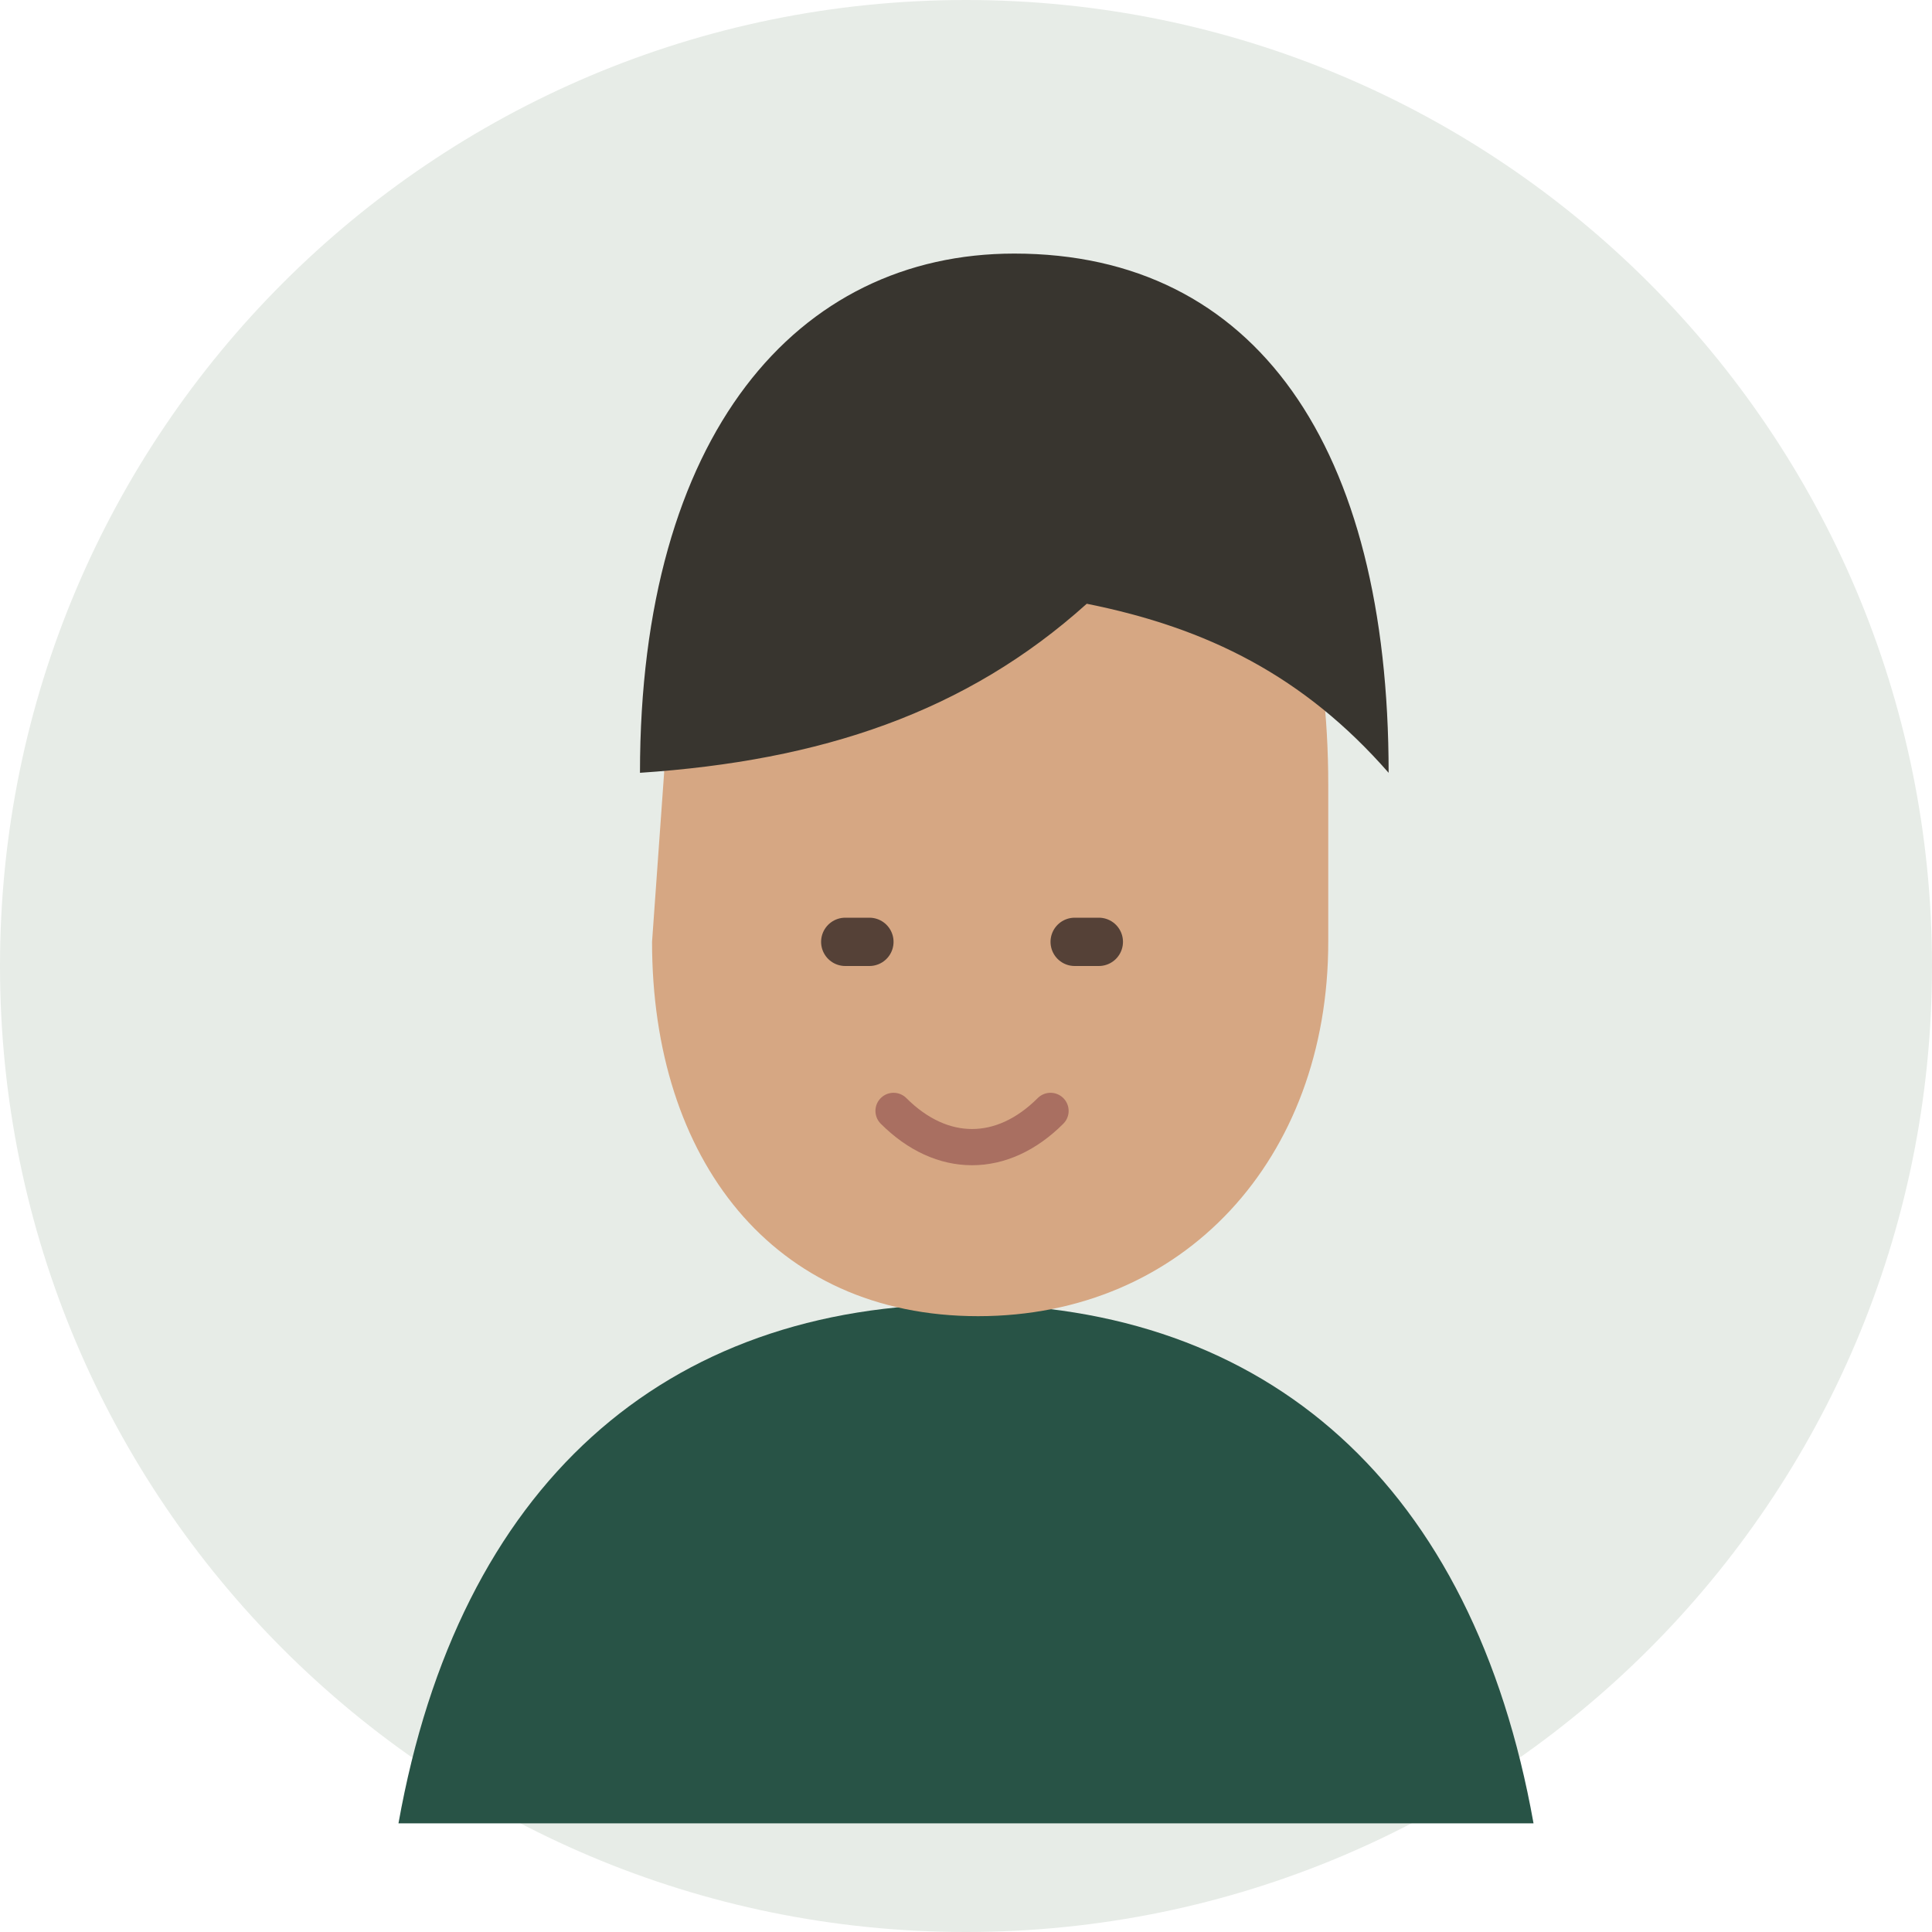
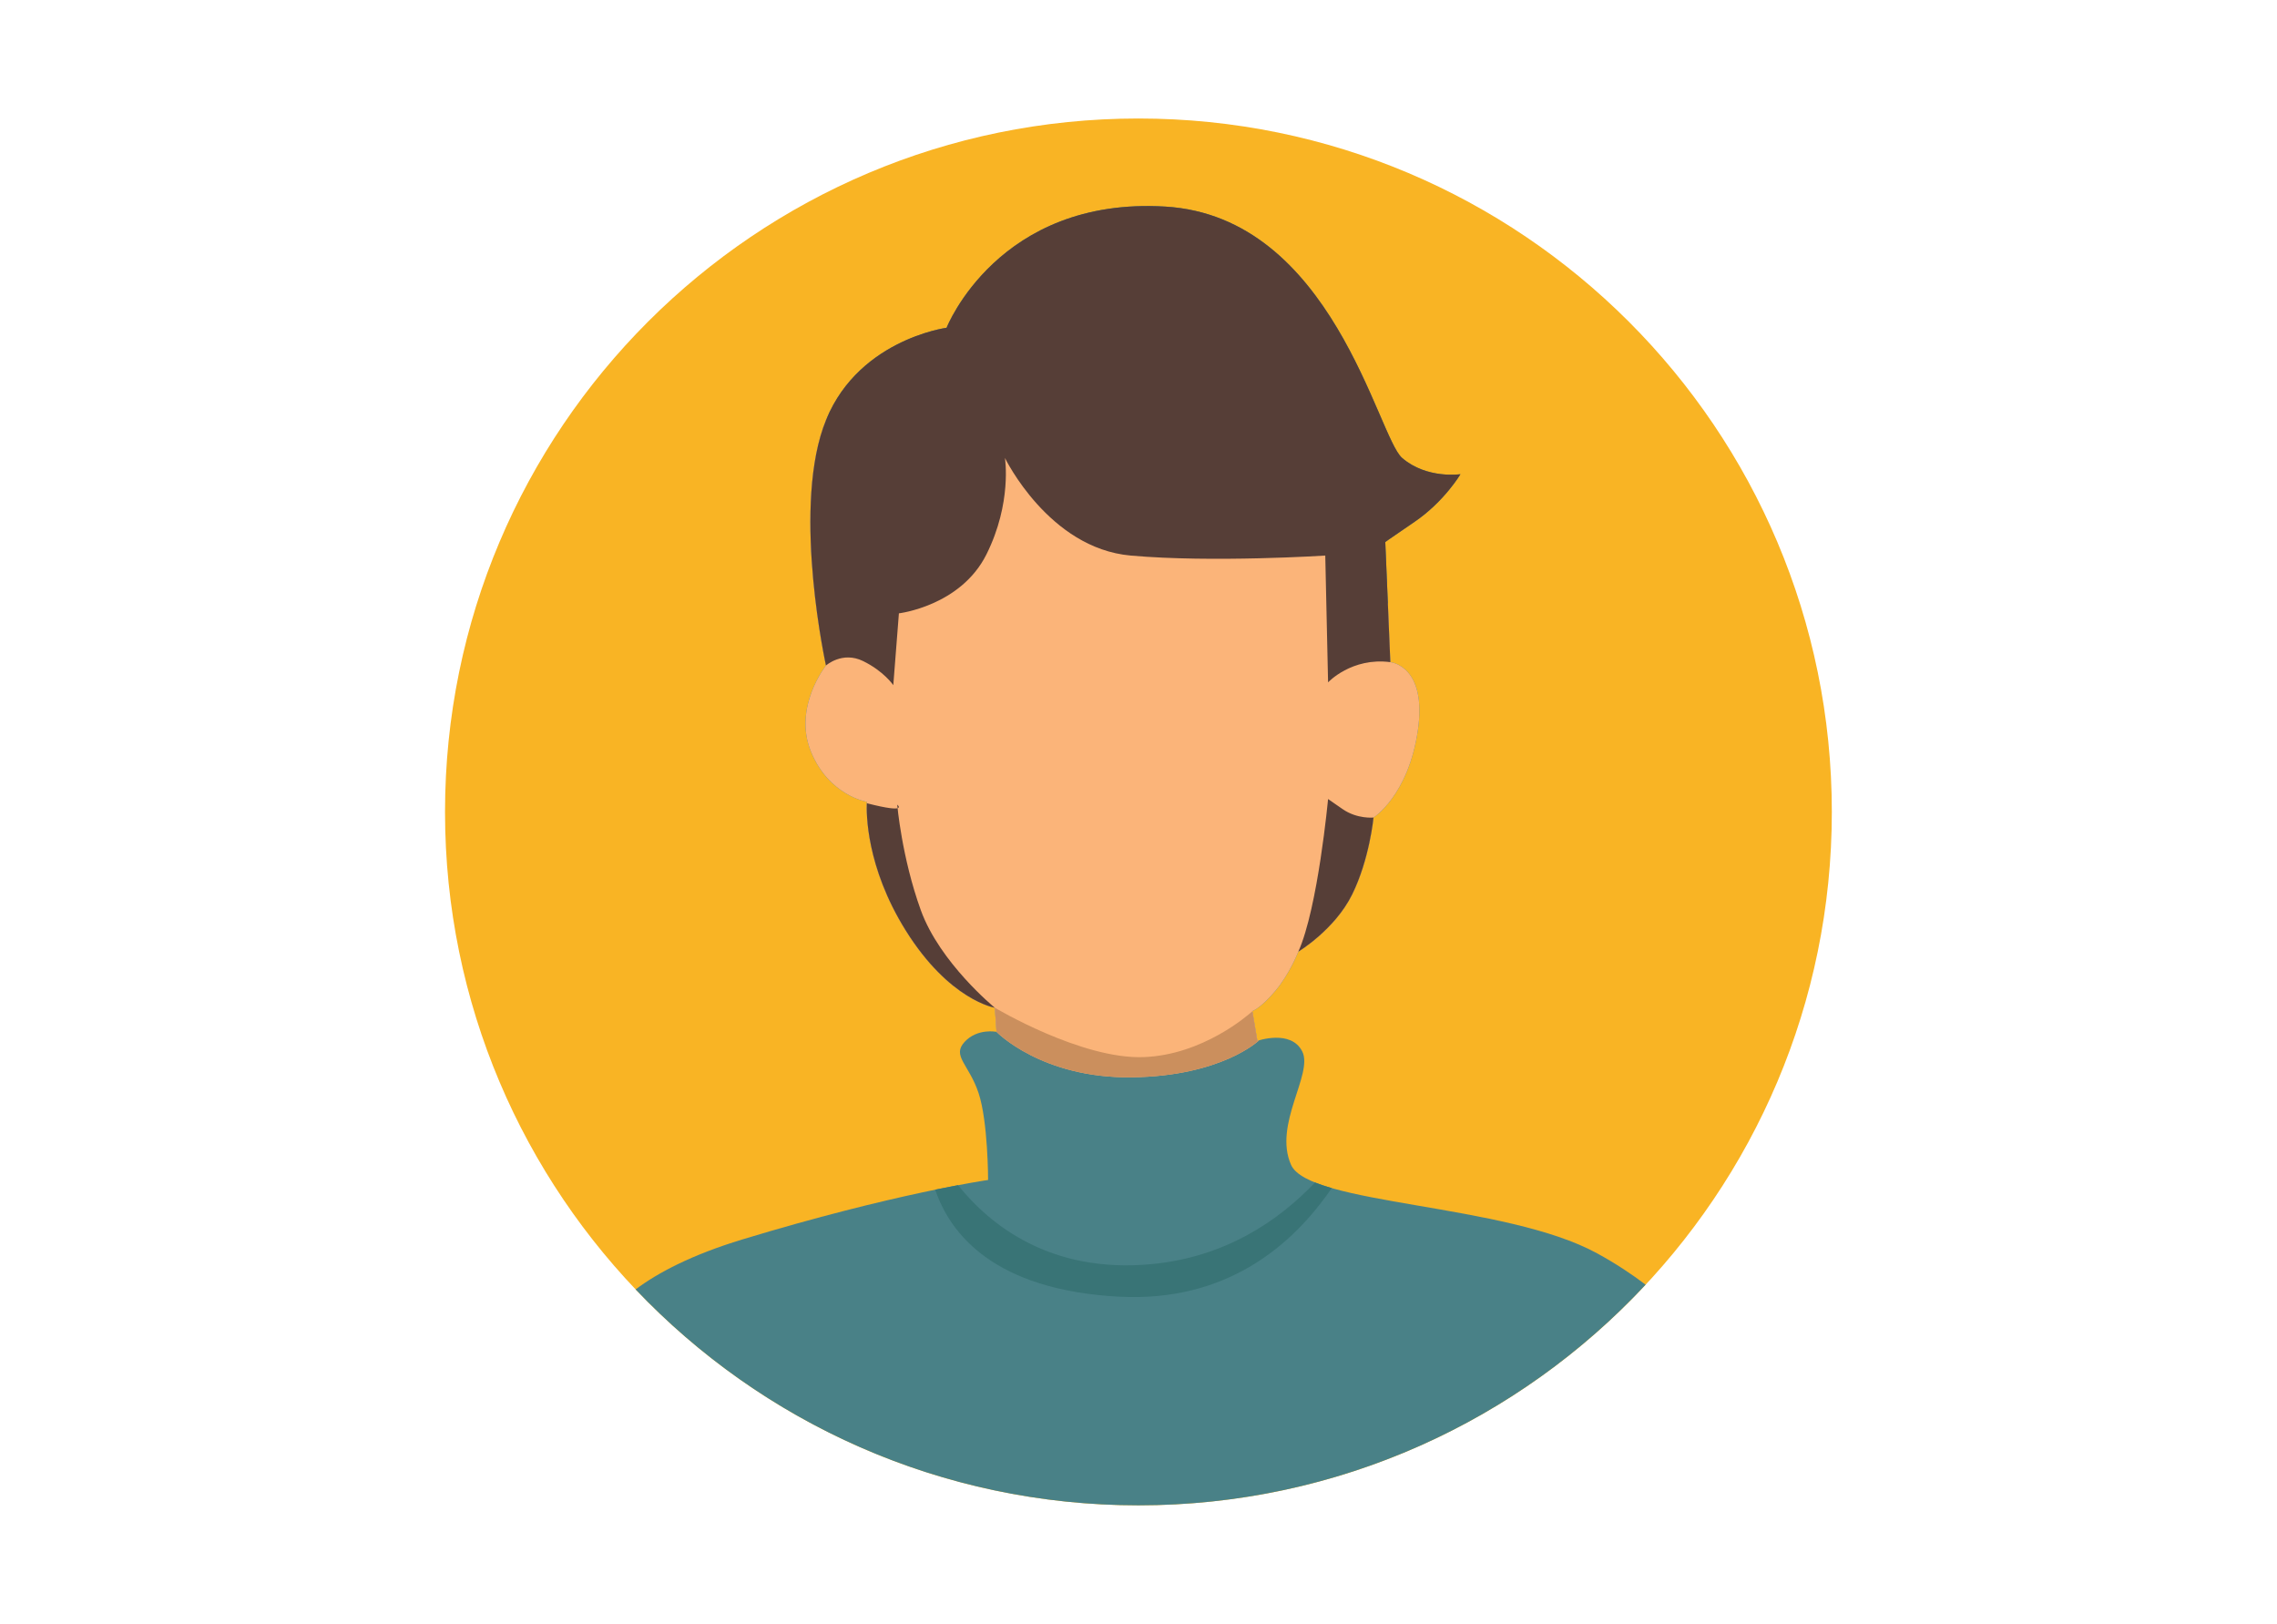
- <svg xmlns="http://www.w3.org/2000/svg" viewBox="0 0 160 160">
-   <circle cx="80" cy="80" r="80" fill="#e7ece7" />
-   <path d="M33 151c5-28 22-43 47-43s42 15 47 43" fill="#285346" />
-   <path d="M55 64c0-23 11-37 27-37 18 0 28 15 28 38v13c0 18-12 31-29 31S54 96 54 78z" fill="#d6a783" />
-   <path d="M53 64c0-28 13-43 31-43 20 0 31 16 31 43-7-8-15-12-25-14-10 9-22 13-37 14z" fill="#38352f" />
-   <path d="M70 78h2m17 0h2" stroke="#554137" stroke-width="4" stroke-linecap="round" />
-   <path d="M74 92c4 4 9 4 13 0" fill="none" stroke="#a96f61" stroke-width="3" stroke-linecap="round" />
+ <svg xmlns="http://www.w3.org/2000/svg" width="4713" height="3361" viewBox="0 0 4713 3361">
+   <path fill-rule="evenodd" fill="rgb(97.656%, 70.506%, 14.11%)" fill-opacity="1" d="M 2356.352 245.262 C 3149 245.262 3791.57 887.828 3791.57 1680.48 C 3791.57 2473.137 3149 3115.711 2356.352 3115.711 C 1563.699 3115.711 921.121 2473.137 921.121 1680.48 C 921.121 887.828 1563.699 245.262 2356.352 245.262 " />
+   <path fill-rule="evenodd" fill="rgb(28.638%, 50.584%, 52.93%)" fill-opacity="1" d="M 3406.148 2659.008 C 3144.16 2939.961 2770.801 3115.711 2356.352 3115.711 C 1946.68 3115.711 1577.129 2944.055 1315.629 2668.766 C 1362.078 2633.934 1431.801 2597.184 1536.59 2565.359 C 1850.109 2470.141 2045.191 2442.273 2045.191 2442.273 C 2045.191 2442.273 2045.191 2321.512 2025.449 2262.289 C 2005.711 2203.07 1969.711 2185.648 1996.422 2156.621 C 2023.129 2127.59 2062.609 2135.719 2062.609 2135.719 L 2059.121 2085.789 C 2059.121 2085.789 1965.07 2070.691 1874.488 1925.539 C 1783.922 1780.391 1794.371 1659.629 1794.371 1659.629 C 1794.371 1659.629 1715.41 1646.859 1678.25 1555.121 C 1641.09 1463.391 1709.602 1377.461 1709.602 1377.461 C 1709.602 1377.461 1641.078 1066.262 1703.789 885.121 C 1766.5 703.969 1959.25 678.422 1959.25 678.422 C 1959.25 678.422 2066.078 406.699 2412.121 427.609 C 2758.148 448.512 2851.051 903.699 2902.141 947.82 C 2953.23 991.949 3022.91 981.5 3022.91 981.5 C 3022.91 981.5 2989.23 1038.391 2927.691 1080.199 C 2866.148 1122 2867.309 1122 2867.309 1122 L 2877.762 1370.488 C 2877.762 1370.488 2954.41 1377.461 2934.672 1512.16 C 2914.922 1646.859 2842.93 1692.141 2842.93 1692.141 C 2842.93 1692.141 2834.809 1778.078 2798.809 1851.23 C 2762.809 1924.379 2687.34 1969.672 2687.34 1969.672 C 2687.34 1969.672 2669.922 2014.961 2639.73 2050.949 C 2609.539 2086.949 2592.121 2092.762 2592.121 2092.762 L 2602.57 2154.301 C 2602.57 2154.301 2672.25 2129.91 2695.48 2176.359 C 2718.699 2222.809 2635.09 2327.32 2672.25 2410.922 C 2709.41 2494.531 3115.828 2489.883 3306.262 2594.391 C 3344.551 2615.402 3377.66 2637.348 3406.148 2659.008 " />
+   <path fill-rule="evenodd" fill="rgb(22.339%, 45.483%, 46.263%)" fill-opacity="1" d="M 1935.711 2462.383 C 1953.539 2458.711 1969.34 2455.609 1983 2453.027 C 2049.41 2535.766 2174.441 2636.078 2383.121 2616.473 C 2536.102 2602.102 2646.379 2526.906 2721.852 2447.48 C 2732.141 2451.586 2743.75 2455.43 2756.449 2459.078 C 2676.172 2576.824 2539.129 2695.832 2315.77 2683.824 C 2057.012 2669.91 1966.621 2553.504 1935.711 2462.383 " />
+   <path fill-rule="evenodd" fill="rgb(98.438%, 70.506%, 47.459%)" fill-opacity="1" d="M 2062.609 2135.719 L 2059.121 2085.789 C 2059.121 2085.789 1965.07 2070.691 1874.488 1925.539 C 1783.922 1780.391 1794.371 1659.629 1794.371 1659.629 C 1794.371 1659.629 1715.41 1646.859 1678.25 1555.121 C 1641.09 1463.391 1709.602 1377.461 1709.602 1377.461 C 1709.602 1377.461 1641.078 1066.262 1703.789 885.121 C 1706.211 878.121 1708.852 871.371 1711.641 864.828 C 1843.762 843.68 1995.801 828.551 2163.66 814.301 C 2527.629 783.422 2744.859 1007.121 2872.711 1250.551 L 2877.762 1370.488 C 2877.762 1370.488 2954.41 1377.461 2934.672 1512.16 C 2914.922 1646.859 2842.93 1692.141 2842.93 1692.141 C 2842.93 1692.141 2834.809 1778.078 2798.809 1851.23 C 2762.809 1924.379 2687.34 1969.672 2687.34 1969.672 C 2687.34 1969.672 2669.922 2014.961 2639.73 2050.949 C 2609.539 2086.949 2592.121 2092.762 2592.121 2092.762 L 2602.57 2154.301 C 2602.57 2154.301 2603.84 2153.859 2606.078 2153.211 C 2606.078 2153.211 2529.43 2227.469 2342.469 2229.789 C 2155.52 2232.109 2062.609 2135.719 2062.609 2135.719 " />
+   <path fill-rule="evenodd" fill="rgb(79.688%, 56.055%, 36.473%)" fill-opacity="1" d="M 2062.609 2135.719 L 2059.121 2085.789 C 2059.121 2085.789 2237.969 2192.641 2366.871 2187.988 C 2489.578 2183.57 2583.449 2101 2592.18 2093.09 L 2602.57 2154.301 C 2602.57 2154.301 2603.84 2153.859 2606.078 2153.211 C 2606.078 2153.211 2529.43 2227.469 2342.469 2229.789 C 2155.52 2232.109 2062.609 2135.719 2062.609 2135.719 Z M 2592.84 2092.469 L 2592.84 2092.48 Z M 2592.84 2092.469 " />
+   <path fill-rule="evenodd" fill="rgb(33.739%, 24.315%, 21.581%)" fill-opacity="1" d="M 2059.121 2085.789 C 2059.121 2085.789 1965.07 2070.691 1874.488 1925.539 C 1792.078 1793.469 1793.309 1681.602 1794.199 1662.512 C 1882.25 1685.129 1857.102 1665.441 1857.102 1665.441 C 1857.102 1665.441 1866.391 1774.59 1905.871 1883.75 C 1945.352 1992.898 2059.121 2085.789 2059.121 2085.789 Z M 1709.602 1377.461 C 1709.602 1377.461 1641.078 1066.262 1703.789 885.121 C 1766.5 703.969 1959.25 678.422 1959.25 678.422 C 1959.25 678.422 2066.078 406.699 2412.121 427.609 C 2758.148 448.512 2851.051 903.699 2902.141 947.82 C 2953.23 991.949 3022.91 981.5 3022.91 981.5 C 3022.91 981.5 2989.23 1038.391 2927.691 1080.199 C 2866.148 1122 2867.309 1122 2867.309 1122 L 2877.762 1370.488 L 2878.629 1370.602 C 2878.07 1370.52 2877.762 1370.488 2877.762 1370.488 C 2797.621 1360.02 2748.891 1412.309 2748.891 1412.309 L 2743.078 1149.879 C 2743.078 1149.879 2509.68 1164.969 2340.148 1149.879 C 2170.621 1134.781 2080.039 947.828 2080.039 947.828 C 2080.039 947.828 2095.129 1040.719 2041.719 1147.551 C 1988.301 1254.391 1860.578 1269.469 1860.578 1269.469 L 1848.969 1418.109 C 1848.969 1418.109 1829.23 1389.078 1786.262 1368.18 C 1743.301 1347.27 1709.602 1377.461 1709.602 1377.461 Z M 2842.93 1692.141 C 2842.93 1692.141 2834.809 1778.078 2798.809 1851.23 C 2762.809 1924.379 2687.34 1969.672 2687.34 1969.672 C 2727.98 1879.09 2748.879 1653.84 2748.879 1653.84 C 2748.879 1653.84 2748.879 1653.84 2779.078 1674.738 C 2809.27 1695.641 2842.93 1692.141 2842.93 1692.141 " />
</svg>
